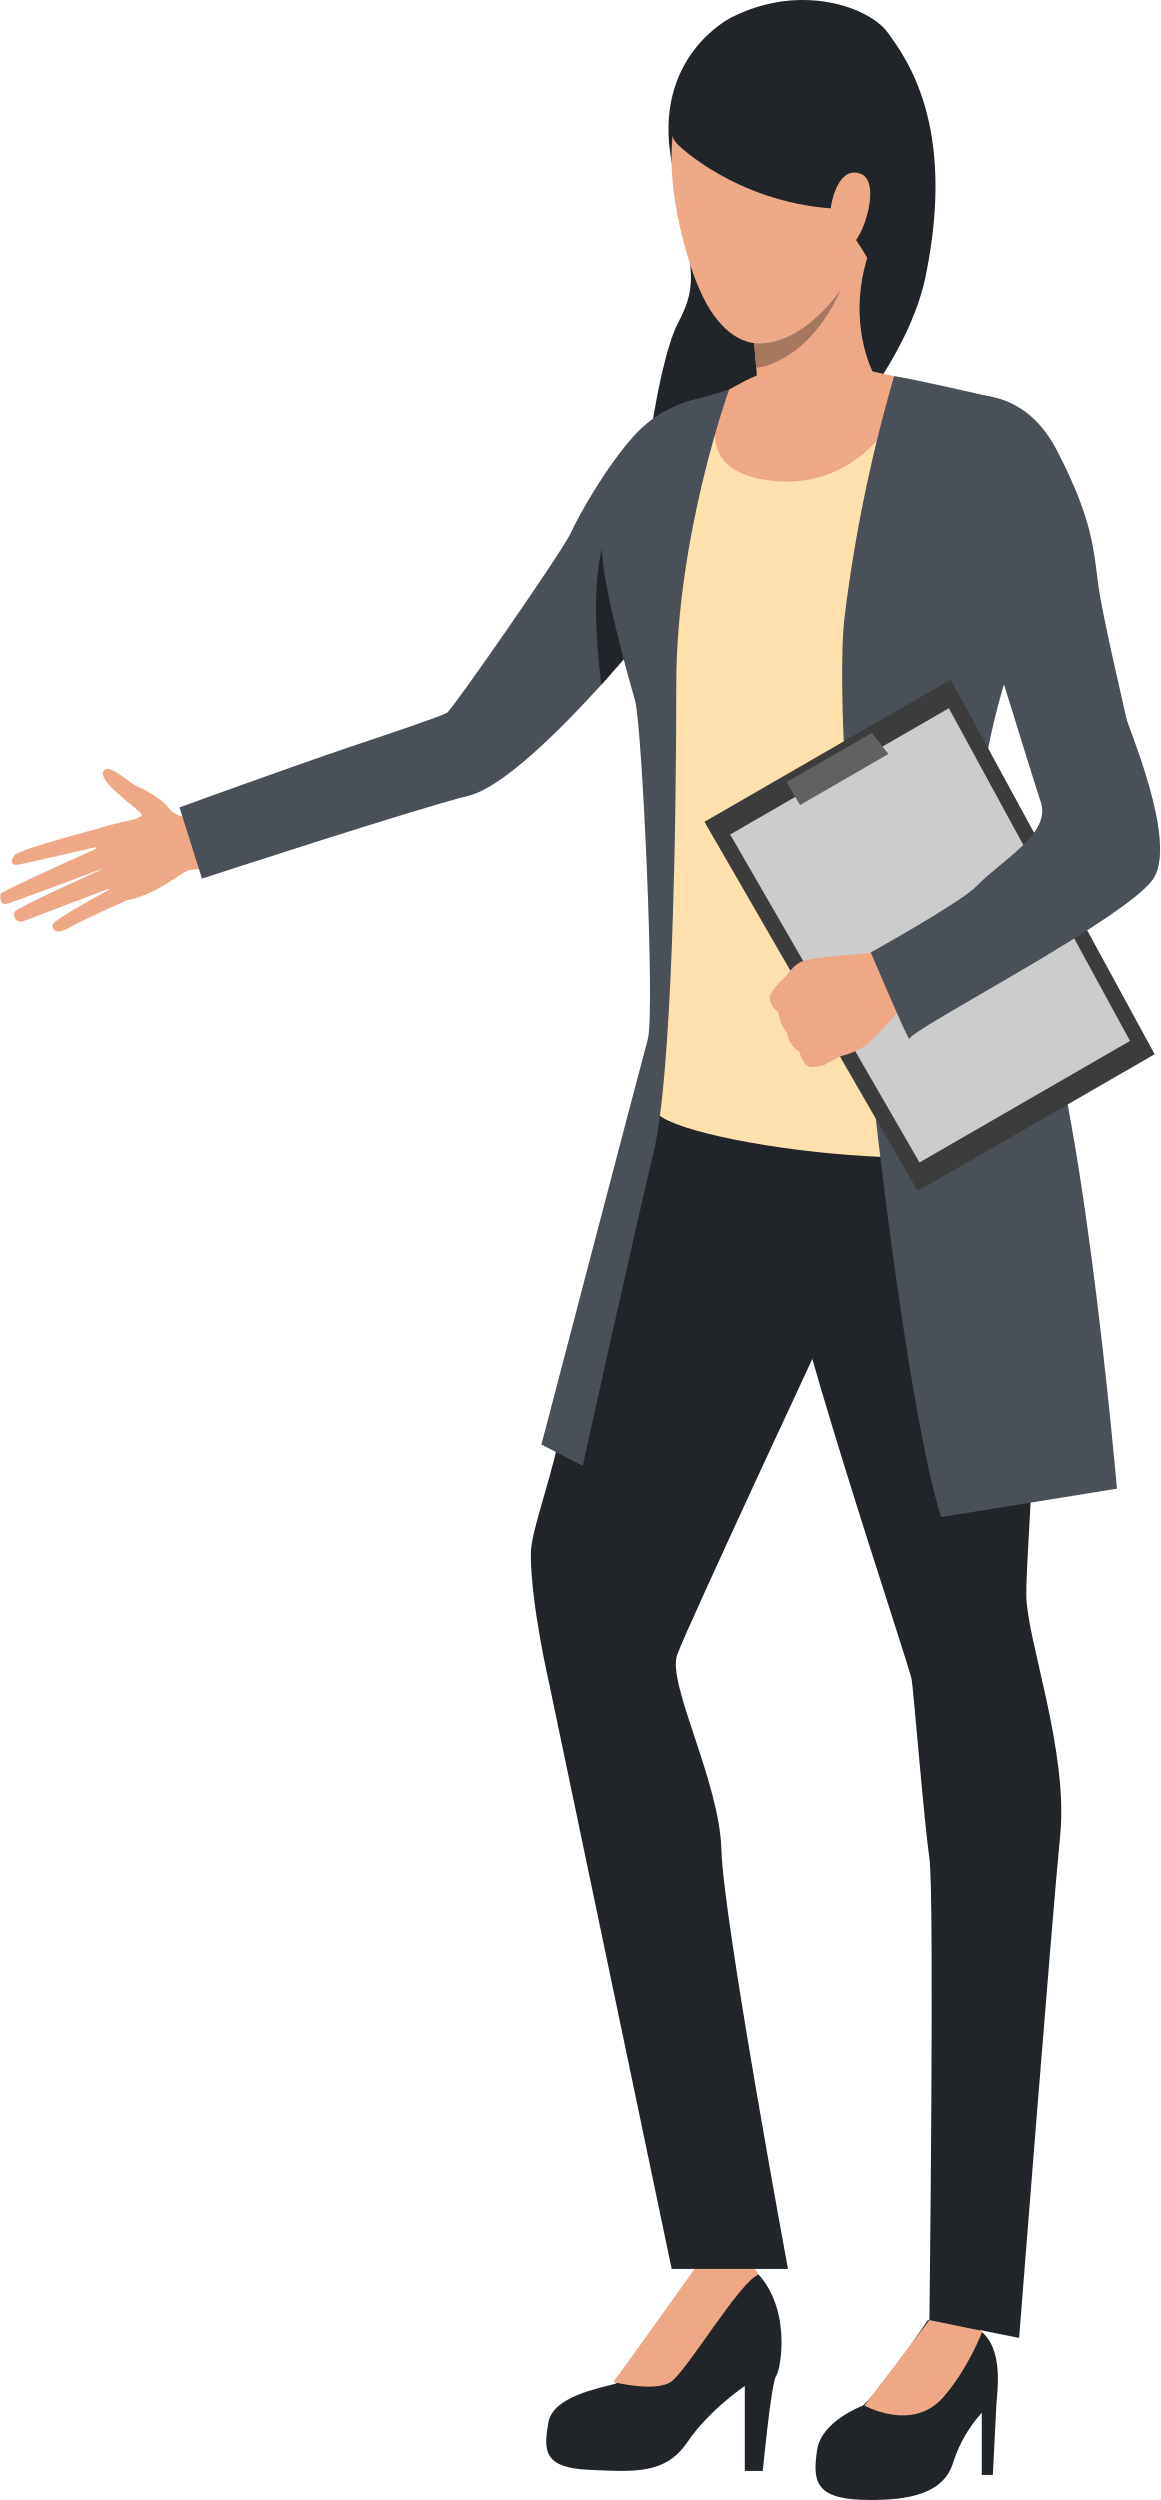
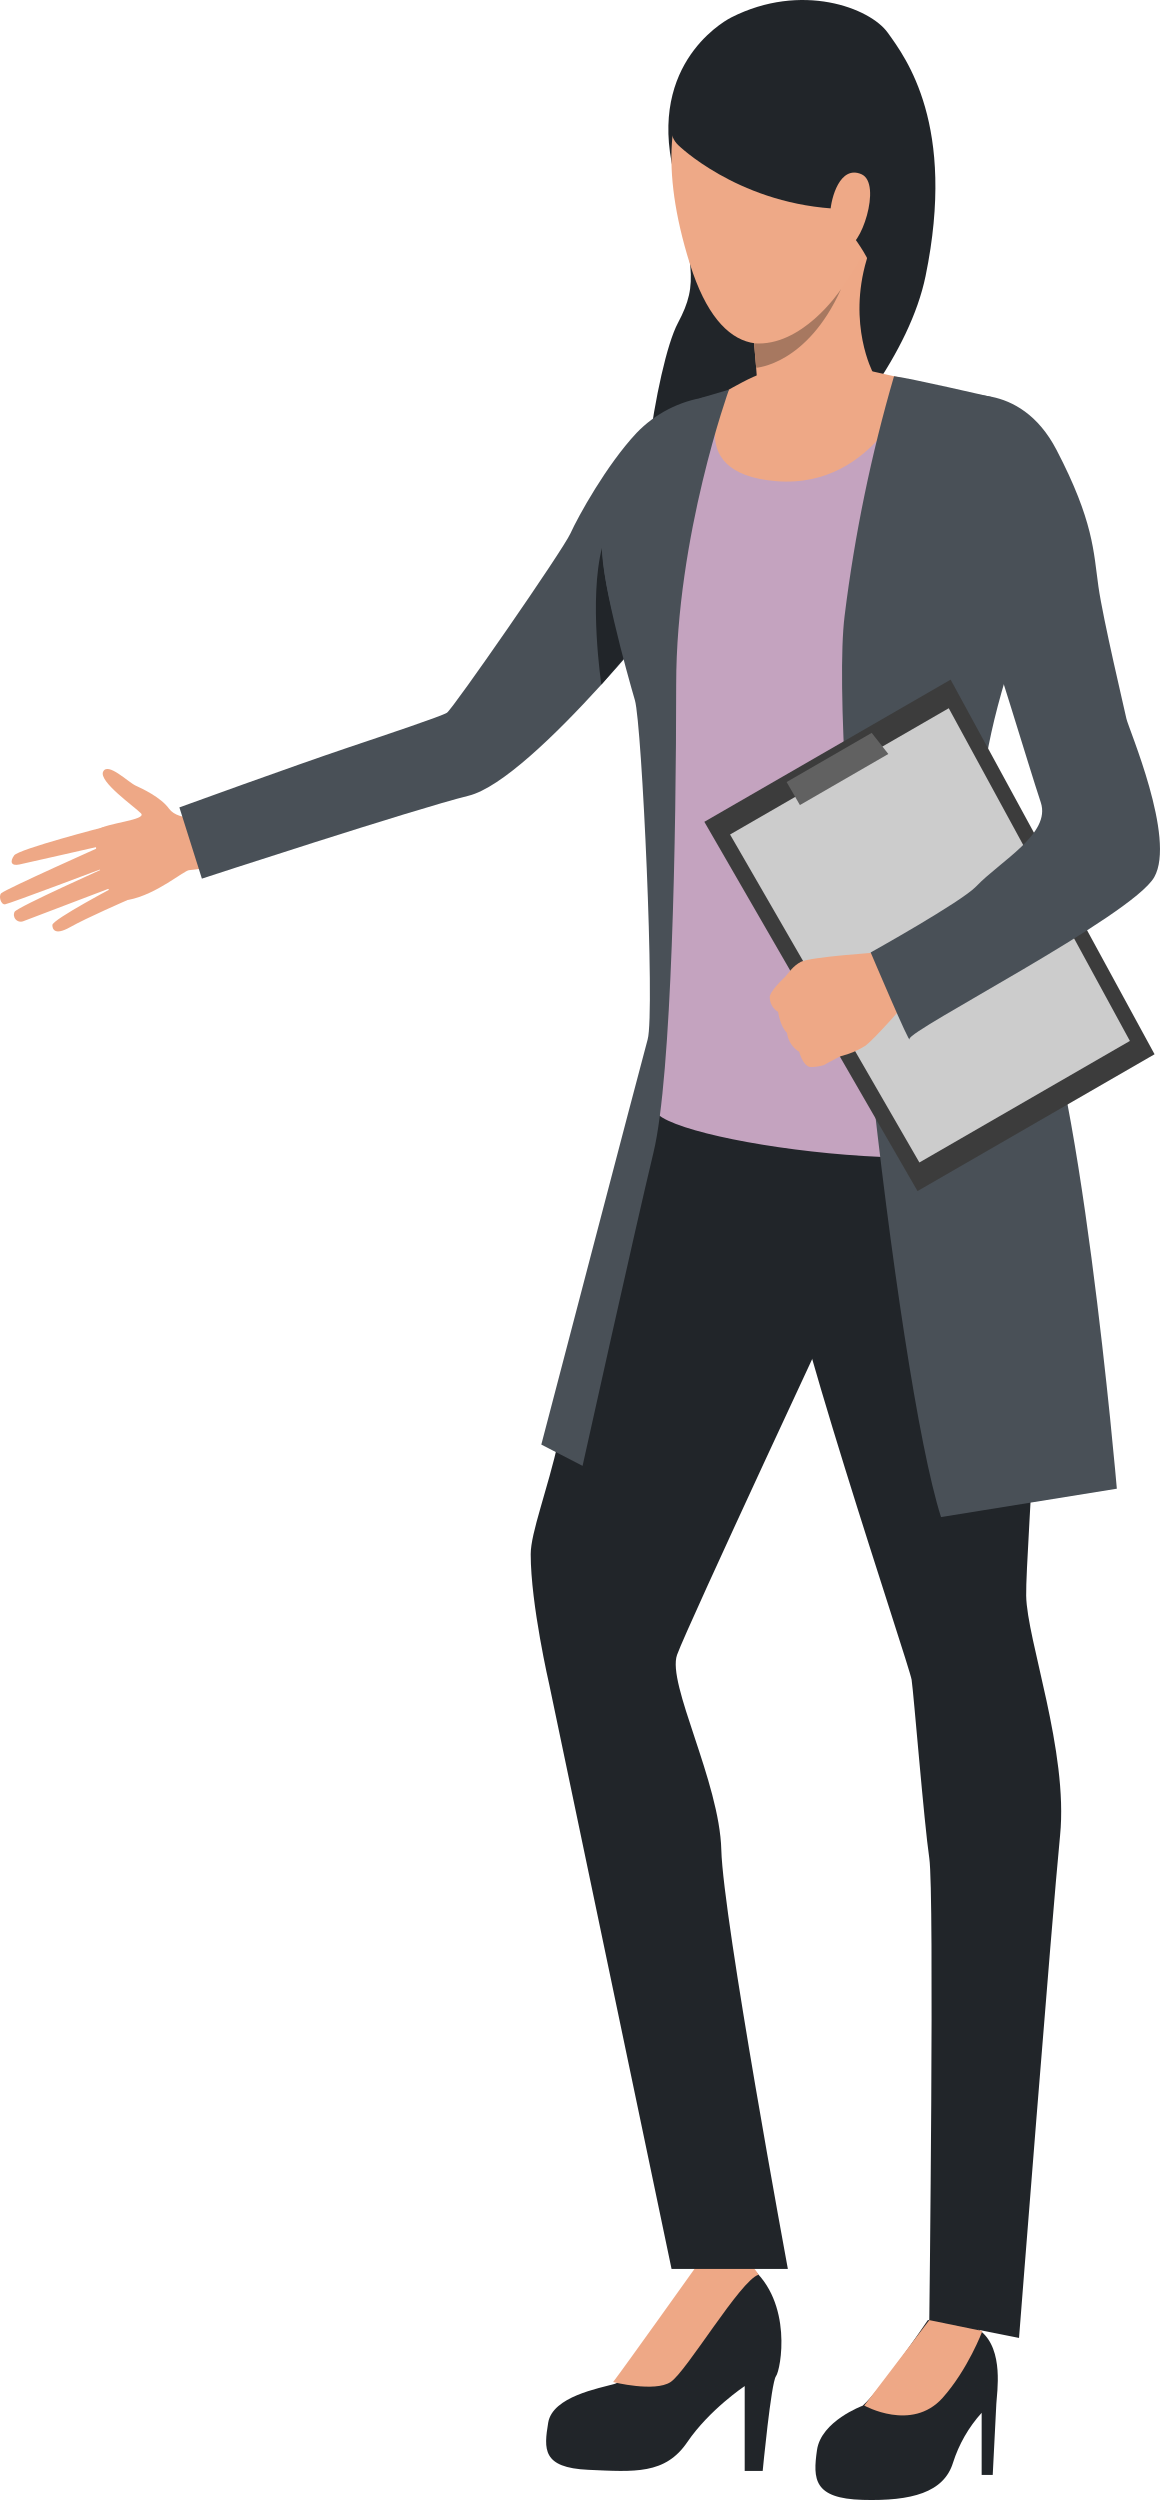
- <svg xmlns="http://www.w3.org/2000/svg" viewBox="0 0 298.65 643.59">
+ <svg xmlns="http://www.w3.org/2000/svg" id="Layer_1" data-name="Layer 1" viewBox="0 0 298.62 643.58">
  <defs>
-     <style>.tour-guide-1{fill:#212529;}.tour-guide-2{fill:#eea886;}.tour-guide-3{fill:#495057;}.tour-guide-4{fill:#ffe0ac;}.tour-guide-5{fill:#3c3c3c;}.tour-guide-6{fill:#ccc;}.tour-guide-7{fill:#616161;}.tour-guide-8{fill:#eea987;}.tour-guide-9{fill:#a77860;}</style>
+     <style>.tg-1{fill:#212529;}.tg-2{fill:#eea886;}.tg-3{fill:#495057;}.tg-4{fill:#c4a3bf;}.tg-5{fill:#3c3c3c;}.tg-6{fill:#ccc;}.tg-7{fill:#616161;}.tg-8{fill:#eea987;}.tg-9{fill:#a77860;}</style>
  </defs>
  <g id="Layer_2" data-name="Layer 2">
-     <g id="Layer_1-2" data-name="Layer 1">
-       <path class="tour-guide-1" d="M228.58,8.44c4.63,6.45,17.72,23.75,9.72,62.63s-65.92,85.17-71,76.63,1.59-53.91,7.24-64.54S178,68.87,172.9,41.68,188.28,4.49,188.28,4.49C206.32-4.67,224,2,228.58,8.44Z" />
-       <path class="tour-guide-1" d="M199.79,611.71c1.24-1.6,4.46-19.07-6.59-28.15s-13.27,0-13.27,0a50.71,50.71,0,0,1-6,10c-2.86,3.73-11.76,19-15.68,20.13s-16,3.23-17.1,10-1.61,11.59,10.33,12.12,19.78,1.24,25.48-7.13,14.78-14.43,14.78-14.43V636.1h4.63S198.55,613.31,199.79,611.71Z" />
-       <path class="tour-guide-2" d="M195.29,585.59s-4.47-9.07-15.78-2.48c0,0-18.65,26.19-21.65,30.11,0,0,10.69,2.67,14.79,0S190.65,587,195.29,585.59Z" />
-       <path class="tour-guide-2" d="M54.14,223.2a46,46,0,0,1-5.37.8c-1.34,0-8.35,6.28-15.69,7.66s-9.66-16.39-7.76-18.08,12.67-2.47,11-4.2-10.95-8.19-9.74-10.73,6.38,2.66,8.38,3.6c1.52.7,6.44,2.94,8.59,5.94,2.59,3.49,10,2.07,10,2.07Z" />
-       <path class="tour-guide-2" d="M32.84,231.71s-10.52,4.57-14.72,6.95-4.61.34-4.61-.53c0-1.43,16.58-10.14,16.58-10.14S7.8,236.5,6,237.16a1.77,1.77,0,0,1-2.21-2.44C4.55,233.48,28,223,28,223s-25.54,9.65-26.66,9.8-1.72-2.19-1-2.85c1.24-1.12,26.34-12.31,26.34-12.31S7.13,222.1,5,222.55s-2.48-.73-1.32-2.35,23.33-7.35,23.33-7.35Z" />
-       <path class="tour-guide-1" d="M256.52,618.78c.14-2.85,2-13.85-4-18.66s-13.67-2.81-13.67-2.81-11.94,17.73-16.75,22c0,0-10.68,3.93-11.75,11.41s-.9,12.48,11.75,12.83S243,641.63,245.36,634a35,35,0,0,1,7.38-12.87v16h2.85S256.38,621.63,256.52,618.78Z" />
-       <path class="tour-guide-1" d="M200.79,313.7c0,16.73,33.37,115,33.92,118.73s3.21,36.85,4.55,45.94,0,118.9,0,118.9l23.1,4.59s8.43-107.74,10.57-129.38-8.55-50.23-8.73-61.72,6.33-89.53,2.24-112.76-19.16-42.83-19.16-42.83C210.94,227.83,200.79,297,200.79,313.7Z" />
-       <path class="tour-guide-1" d="M217.33,332.22S177,418.55,174.33,426s10.94,32.6,11.39,50.24S202.85,584.1,202.85,584.1H172.91L141.44,433.72s-4.79-20.71-4.79-33.61c0-5.56,4.28-16.36,7.22-29.45s27.7-107.59,27.7-107.59C247.9,235.64,217.33,332.22,217.33,332.22Z" />
-       <path class="tour-guide-2" d="M242.65,617.33c6.6-7.4,10.28-17.25,10.28-17.25l-13.67-2.81-16.74,22S234.74,626.11,242.65,617.33Z" />
-       <path class="tour-guide-3" d="M176.12,151.09s-38.67,49.62-55.47,53.76C106.88,208.24,52,226.19,52,226.19l-5.79-18.34s29.17-10.61,43.73-15.51c9.43-3.17,23.68-7.94,25.14-8.85s29.8-41.76,31.8-46.17,9.28-17.59,17-25.85a31,31,0,0,1,17.92-9.23C204.94,117.3,176.12,151.09,176.12,151.09Z" />
-       <path class="tour-guide-4" d="M225.76,96.9c4.22,1.47,27.74,3.86,36.38,10.57,9.93,7.71,8.26,46.64,8.26,46.64s-22.77,38.39-24.79,43.53-2.37,25.77.63,28.87C259.92,240.82,271.49,291,271.49,291c-17,15.06-103.55,2.54-103-5.73S170,221.34,167,206.46s3.13-19.83-3.3-34.71-9.55-27.55-6.43-36,20.94-31.59,25.53-32.51,17.81-7.16,17.81-7.16C209.24,94.79,221.54,95.43,225.76,96.9Z" />
-       <path class="tour-guide-2" d="M223.13,66.85c-4.95,16.75,1.62,29.06,1.62,29.06C209.13,125.75,195.39,112,195.39,112c.25-3.63-.17-10.7-.7-17.3-.17-2.2-.36-4.3-.54-6.3-.46-4.92-.85-8.56-.85-8.56S228.08,50.1,223.13,66.85Z" />
-       <path class="tour-guide-1" d="M161.36,168.69c-6.31-16.33-6.31-27.84-6.31-27.84-3.52,13.38-.21,35.38-.21,35.38Z" />
-       <path class="tour-guide-2" d="M224.63,95.61s-26.87.41-28.69.7-8.29,4-8.29,4S174,121.82,199.91,123.87,235.31,98,235.31,98Z" />
-       <path class="tour-guide-3" d="M180.25,102.5c-14.6,12.24-23.64,26.58-25.16,36.24-1.21,7.67,6.56,35.3,8.38,41.5s5.22,80.31,3.29,87.33-27.38,104.31-27.38,104.31L150,377.36s13.52-61,18.26-80.68,5.84-82.13,5.84-120.45,13.59-75.92,13.59-75.92Z" />
-       <path class="tour-guide-3" d="M255.13,102.17s20.54,21.38,6.26,64.55-10.11,61.49,3.15,82.17,23,134.35,23,134.35l-45.26,7.3c-11.68-36.54-29.11-197.35-24.82-232a392,392,0,0,1,12.72-61.69C234.15,97.3,255.13,102.17,255.13,102.17Z" />
-       <polygon class="tour-guide-5" points="244.75 174.96 297.25 271.4 236.23 306.62 181.35 211.56 244.75 174.96" />
-       <polygon class="tour-guide-6" points="244.27 182.32 290.9 267.97 236.71 299.26 187.97 214.83 244.27 182.32" />
-       <polygon class="tour-guide-7" points="228.71 194.1 224.43 188.67 202.53 201.32 205.95 207.25 228.71 194.1" />
-       <path class="tour-guide-2" d="M205.8,270.79a6.65,6.65,0,0,1-3.17-4.89c-1.81-1.72-2.28-5.39-2.28-5.39a4.41,4.41,0,0,1-2.16-3.74c-.12-1.36,3.14-4.54,3.48-4.84,1-.8,1.87-2.6,3.82-3.9a6.82,6.82,0,0,1,.68-.41c2.48-1.31,20.48-2.48,20.48-2.48l3,6.32,4.06,6.18s-8.57,9.95-11,11.63a20.93,20.93,0,0,1-6.12,2.59,9.19,9.19,0,0,0-1.11.5c-1.41.7-3.33,1.82-3.33,1.82a11.47,11.47,0,0,1-3.59.51C206.56,274.2,205.8,270.79,205.8,270.79Z" />
-       <path class="tour-guide-3" d="M253.1,160.41c2.21,4.69,11.7,36.68,14.86,46.16,2.69,8.07-10.41,15.08-16.63,21.62-3.82,4-27.16,17-27.16,17s10.37,24.46,10,22.26,57.35-31.69,63-41.64S290.5,187.41,290,185s-6-25.53-7.2-34c-1.27-9-1.23-16.81-10.78-35.17s-26.21-13.59-26.21-13.59C231.71,108.21,250.89,155.72,253.1,160.41Z" />
-       <path class="tour-guide-8" d="M230.08,30.9c4.23,31.2-36.35,88.27-52.43,37.1s13.6-60.5,13.6-60.5S225.85-.3,230.08,30.9Z" />
-       <path class="tour-guide-1" d="M219.28,9.14c27,22.48,5,60,5,60-.73-4.36-10.21-15.48-10.21-15.48-24.68-1.81-39.42-16.28-39.42-16.28C164.65,28.11,192.28-13.34,219.28,9.14Z" />
-       <path class="tour-guide-8" d="M217.77,63.43c3.66,1.06,9.51-16.22,4-18.59s-7.81,6.11-8,9.84C213.32,63.49,217.78,63.43,217.77,63.43Z" />
-       <path class="tour-guide-9" d="M216.54,74.42c-8.75,19.48-21.85,20.26-21.85,20.26-.17-2.2-.36-4.3-.54-6.3C206.38,89.36,216,75.27,216.54,74.42Z" />
+     <g id="Layer_1-2" data-name="Layer 1-2">
+       <path class="tg-1" d="M228.58,8.44c4.63,6.45,17.72,23.75,9.72,62.63s-65.92,85.17-71,76.63,1.59-53.91,7.24-64.54S178,68.87,172.9,41.68,188.28,4.49,188.28,4.49C206.32-4.67,224,2,228.58,8.44Z" transform="translate(-0.03 0)" />
+       <path class="tg-1" d="M199.79,611.71c1.24-1.6,4.46-19.07-6.59-28.15s-13.27,0-13.27,0a50.71,50.71,0,0,1-6,10c-2.86,3.73-11.76,19-15.68,20.13s-16,3.23-17.1,10-1.61,11.59,10.33,12.12,19.78,1.24,25.48-7.13,14.78-14.43,14.78-14.43V636.1h4.63S198.55,613.31,199.79,611.71Z" transform="translate(-0.03 0)" />
+       <path class="tg-2" d="M195.29,585.59s-4.47-9.07-15.78-2.48c0,0-18.65,26.19-21.65,30.11,0,0,10.69,2.67,14.79,0S190.65,587,195.29,585.59Z" transform="translate(-0.03 0)" />
+       <path class="tg-2" d="M54.14,223.2a46.36,46.36,0,0,1-5.37.8c-1.34,0-8.35,6.28-15.69,7.66s-9.66-16.39-7.76-18.08,12.67-2.47,11-4.2-10.95-8.19-9.74-10.73,6.38,2.66,8.38,3.6c1.52.7,6.44,2.94,8.59,5.94,2.59,3.49,10,2.07,10,2.07Z" transform="translate(-0.03 0)" />
+       <path class="tg-2" d="M32.84,231.71s-10.52,4.57-14.72,6.95-4.61.34-4.61-.53c0-1.43,16.58-10.14,16.58-10.14S7.8,236.5,6,237.16a1.77,1.77,0,0,1-2.21-2.44C4.55,233.48,28,223,28,223s-25.54,9.65-26.66,9.8-1.72-2.19-1-2.85c1.24-1.12,26.34-12.31,26.34-12.31S7.13,222.1,5,222.55s-2.48-.73-1.32-2.35S27,212.85,27,212.85Z" transform="translate(-0.03 0)" />
+       <path class="tg-1" d="M256.52,618.78c.14-2.85,2-13.85-4-18.66s-13.67-2.81-13.67-2.81-11.94,17.73-16.75,22c0,0-10.68,3.93-11.75,11.41s-.9,12.48,11.75,12.83,20.9-1.92,23.26-9.55a35,35,0,0,1,7.38-12.87v16h2.85S256.38,621.63,256.52,618.78Z" transform="translate(-0.03 0)" />
+       <path class="tg-1" d="M200.79,313.7c0,16.73,33.37,115,33.92,118.73s3.21,36.85,4.55,45.94,0,118.9,0,118.9l23.1,4.59s8.43-107.74,10.57-129.38-8.55-50.23-8.73-61.72,6.33-89.53,2.24-112.76-19.16-42.83-19.16-42.83C210.94,227.83,200.79,297,200.79,313.7Z" transform="translate(-0.03 0)" />
+       <path class="tg-1" d="M217.33,332.22S177,418.55,174.33,426s10.94,32.6,11.39,50.24S202.85,584.1,202.85,584.1H172.91L141.44,433.72s-4.79-20.71-4.79-33.61c0-5.56,4.28-16.36,7.22-29.45s27.7-107.59,27.7-107.59C247.9,235.64,217.33,332.22,217.33,332.22Z" transform="translate(-0.03 0)" />
+       <path class="tg-2" d="M242.65,617.33c6.6-7.4,10.28-17.25,10.28-17.25l-13.67-2.81-16.74,22S234.74,626.11,242.65,617.33Z" transform="translate(-0.03 0)" />
+       <path class="tg-3" d="M176.12,151.09s-38.67,49.62-55.47,53.76C106.88,208.24,52,226.19,52,226.19l-5.79-18.34s29.17-10.61,43.73-15.51c9.43-3.17,23.68-7.94,25.14-8.85s29.8-41.76,31.8-46.17,9.28-17.59,17-25.85a31,31,0,0,1,17.92-9.23C204.94,117.3,176.12,151.09,176.12,151.09Z" transform="translate(-0.03 0)" />
+       <path class="tg-4" d="M225.76,96.9c4.22,1.47,27.74,3.86,36.38,10.57,9.93,7.71,8.26,46.64,8.26,46.64s-22.77,38.39-24.79,43.53-2.37,25.77.63,28.87C259.92,240.82,271.49,291,271.49,291c-17,15.06-103.55,2.54-103-5.73S170,221.34,167,206.46s3.13-19.83-3.3-34.71-9.55-27.55-6.43-36,20.94-31.59,25.53-32.51,17.81-7.16,17.81-7.16C209.24,94.79,221.54,95.43,225.76,96.9Z" transform="translate(-0.03 0)" />
+       <path class="tg-2" d="M223.13,66.85c-4.95,16.75,1.62,29.06,1.62,29.06C209.13,125.75,195.39,112,195.39,112c.25-3.63-.17-10.7-.7-17.3-.17-2.2-.36-4.3-.54-6.3-.46-4.92-.85-8.56-.85-8.56S228.08,50.1,223.13,66.85Z" transform="translate(-0.03 0)" />
+       <path class="tg-1" d="M161.36,168.69c-6.31-16.33-6.31-27.84-6.31-27.84-3.52,13.38-.21,35.38-.21,35.38Z" transform="translate(-0.03 0)" />
+       <path class="tg-2" d="M224.63,95.61s-26.87.41-28.69.7-8.29,4-8.29,4S174,121.82,199.91,123.87,235.31,98,235.31,98Z" transform="translate(-0.03 0)" />
+       <path class="tg-3" d="M180.25,102.5c-14.6,12.24-23.64,26.58-25.16,36.24-1.21,7.67,6.56,35.3,8.38,41.5s5.22,80.31,3.29,87.33-27.38,104.31-27.38,104.31L150,377.36s13.52-61,18.26-80.68,5.84-82.13,5.84-120.45,13.59-75.92,13.59-75.92Z" transform="translate(-0.03 0)" />
+       <path class="tg-3" d="M255.13,102.17s20.54,21.38,6.26,64.55-10.11,61.49,3.15,82.17,23,134.35,23,134.35l-45.26,7.3c-11.68-36.54-29.11-197.35-24.82-232a392,392,0,0,1,12.72-61.69C234.15,97.3,255.13,102.17,255.13,102.17Z" transform="translate(-0.03 0)" />
+       <polygon class="tg-5" points="244.72 174.96 297.22 271.4 236.2 306.62 181.32 211.56 244.72 174.96" />
+       <polygon class="tg-6" points="244.24 182.32 290.87 267.97 236.68 299.26 187.94 214.83 244.24 182.32" />
+       <polygon class="tg-7" points="228.68 194.1 224.4 188.67 202.5 201.32 205.92 207.25 228.68 194.1" />
+       <path class="tg-2" d="M205.8,270.79a6.67,6.67,0,0,1-3.17-4.89c-1.81-1.72-2.28-5.39-2.28-5.39a4.41,4.41,0,0,1-2.16-3.74c-.12-1.36,3.14-4.54,3.48-4.84,1-.8,1.87-2.6,3.82-3.9a6.82,6.82,0,0,1,.68-.41c2.48-1.31,20.48-2.48,20.48-2.48l3,6.32,4.06,6.18s-8.57,9.95-11,11.63a21,21,0,0,1-6.12,2.59,9.19,9.19,0,0,0-1.11.5c-1.41.7-3.33,1.82-3.33,1.82a11.47,11.47,0,0,1-3.59.51C206.56,274.2,205.8,270.79,205.8,270.79Z" transform="translate(-0.03 0)" />
+       <path class="tg-3" d="M253.1,160.41c2.21,4.69,11.7,36.68,14.86,46.16,2.69,8.07-10.41,15.08-16.63,21.62-3.82,4-27.16,17-27.16,17s10.37,24.46,10,22.26,57.35-31.69,63-41.64S290.5,187.41,290,185s-6-25.53-7.2-34c-1.27-9-1.23-16.81-10.78-35.17s-26.21-13.59-26.21-13.59C231.71,108.21,250.89,155.72,253.1,160.41Z" transform="translate(-0.03 0)" />
+       <path class="tg-8" d="M230.08,30.9c4.23,31.2-36.35,88.27-52.43,37.1s13.6-60.5,13.6-60.5S225.85-.3,230.08,30.9Z" transform="translate(-0.03 0)" />
+       <path class="tg-1" d="M219.28,9.14c27,22.48,5,60,5,60-.73-4.36-10.21-15.48-10.21-15.48-24.68-1.81-39.42-16.28-39.42-16.28C164.65,28.11,192.28-13.34,219.28,9.14Z" transform="translate(-0.03 0)" />
+       <path class="tg-8" d="M217.77,63.43c3.66,1.06,9.51-16.22,4-18.59s-7.81,6.11-8,9.84C213.32,63.49,217.78,63.43,217.77,63.43Z" transform="translate(-0.03 0)" />
+       <path class="tg-9" d="M216.54,74.42c-8.75,19.48-21.85,20.26-21.85,20.26-.17-2.2-.36-4.3-.54-6.3C206.38,89.36,216,75.27,216.54,74.42Z" transform="translate(-0.03 0)" />
    </g>
  </g>
</svg>
